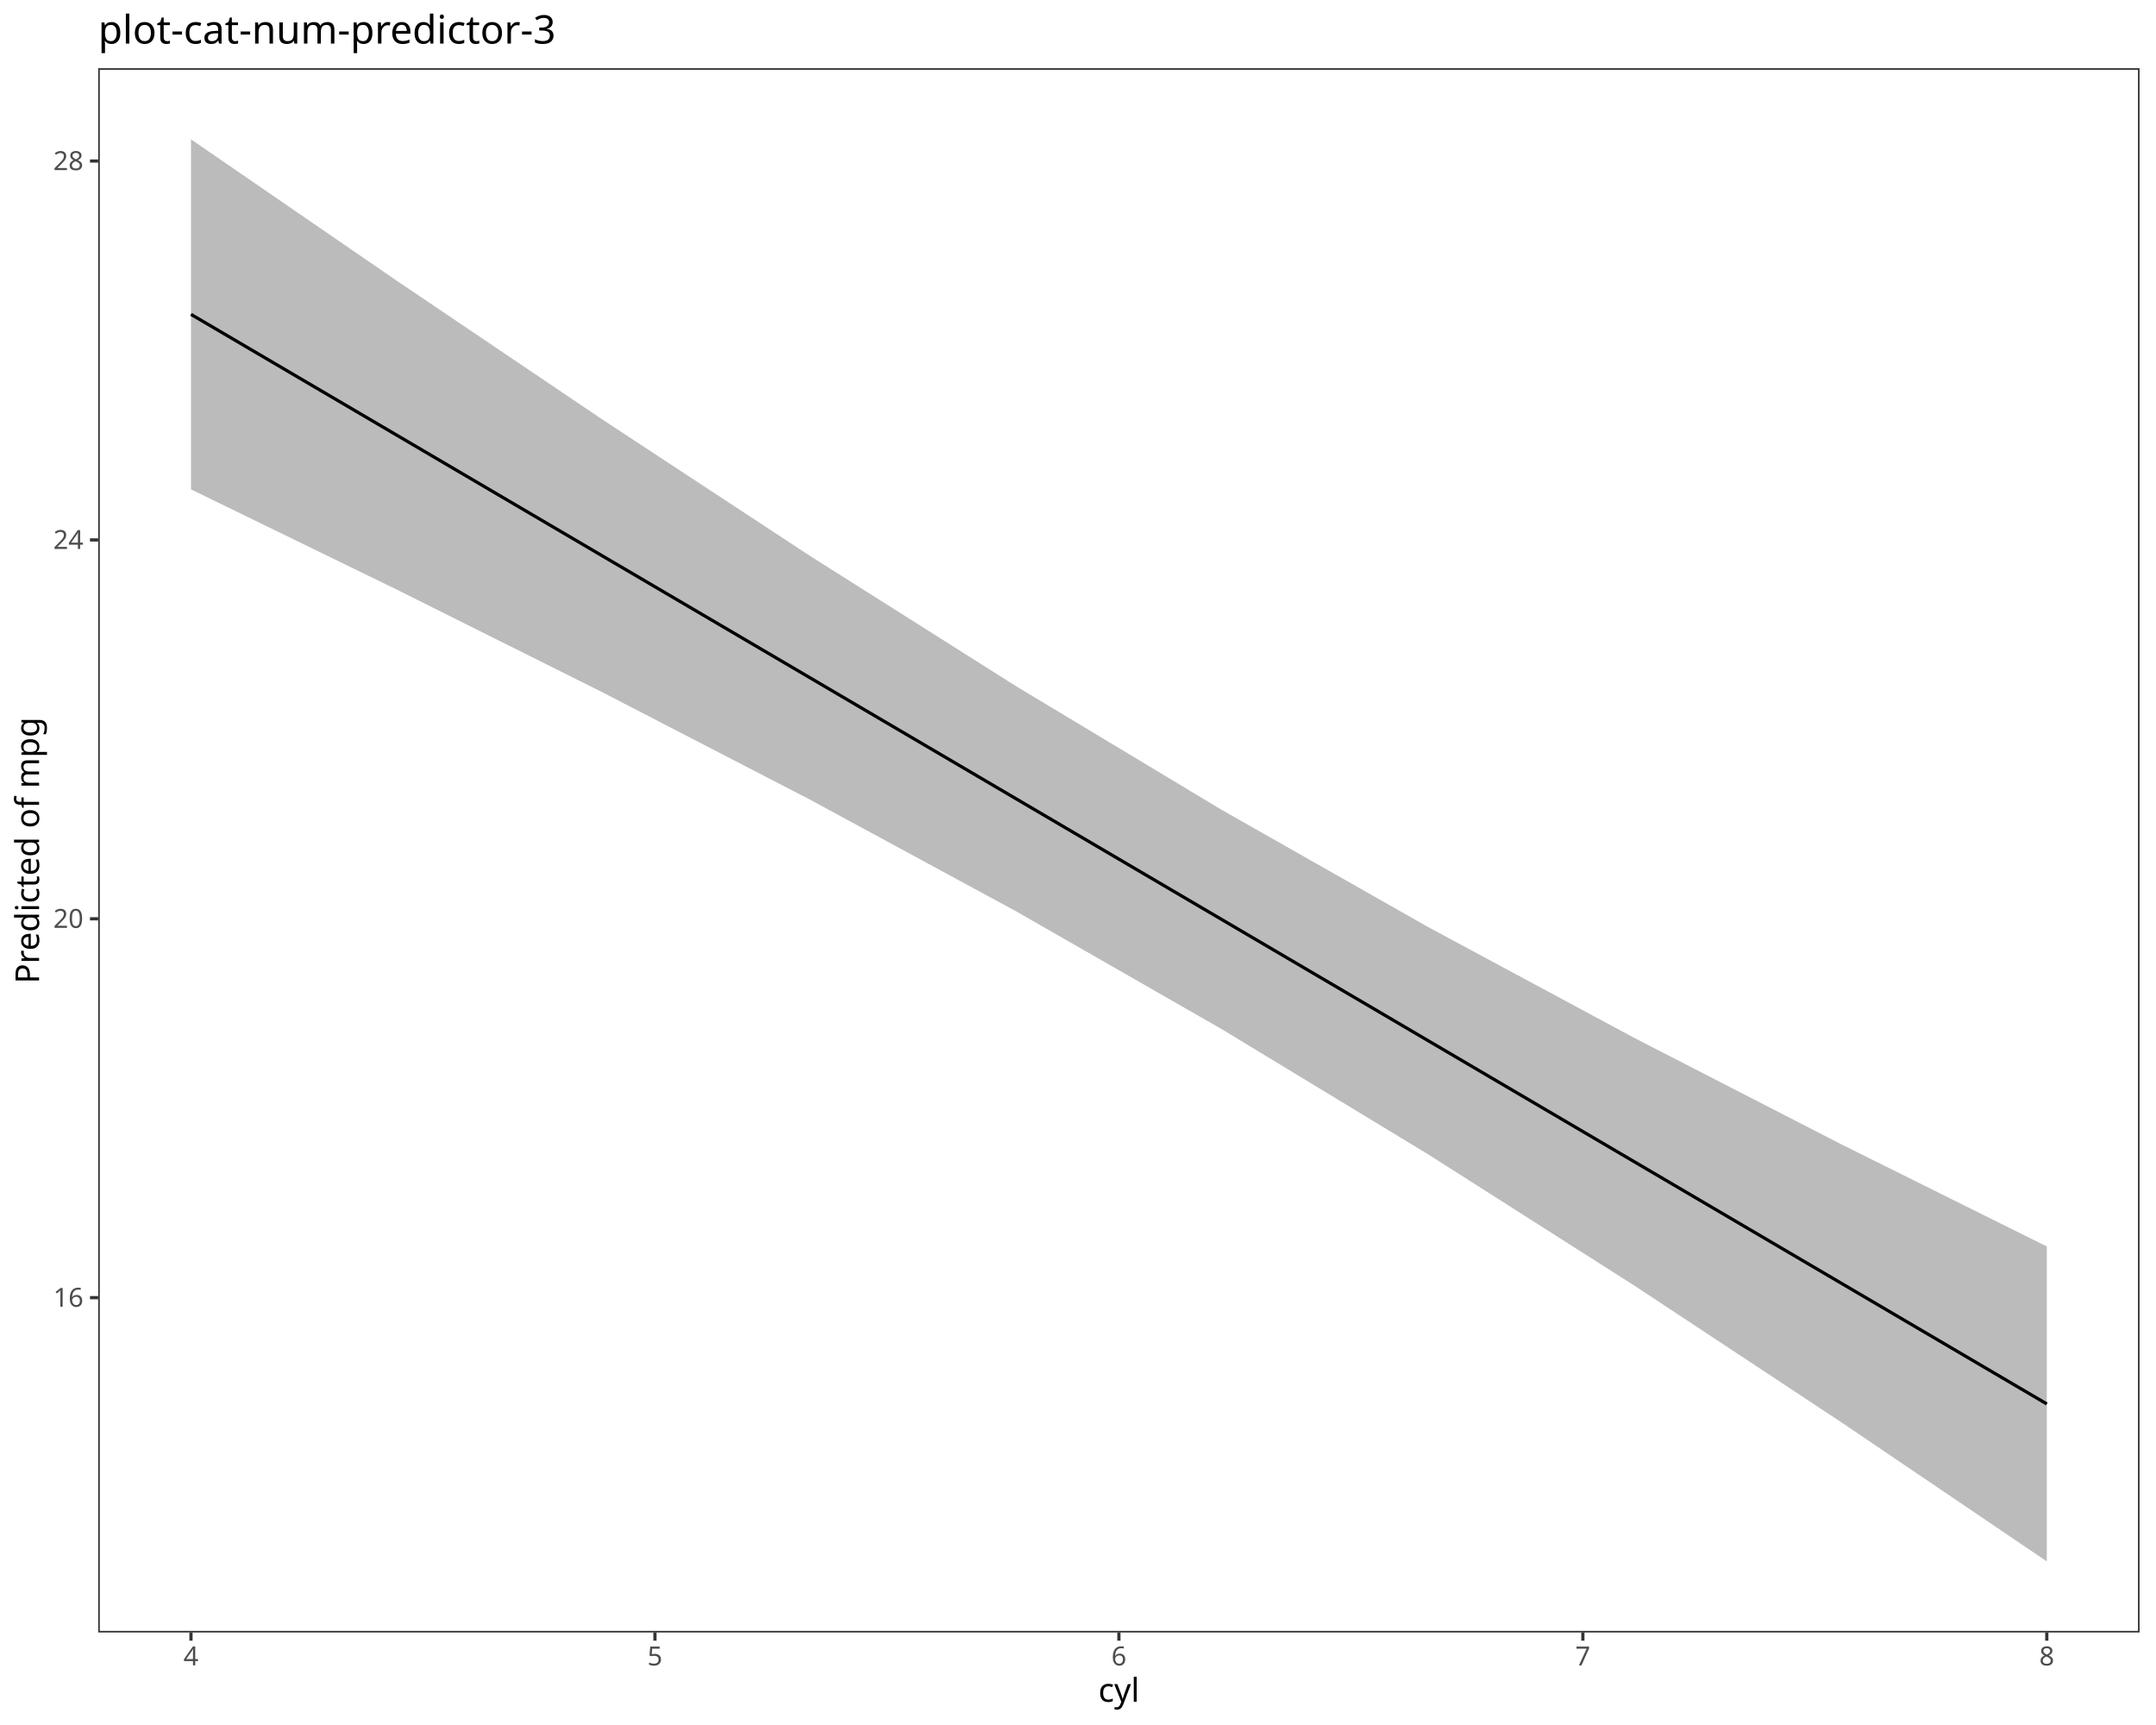
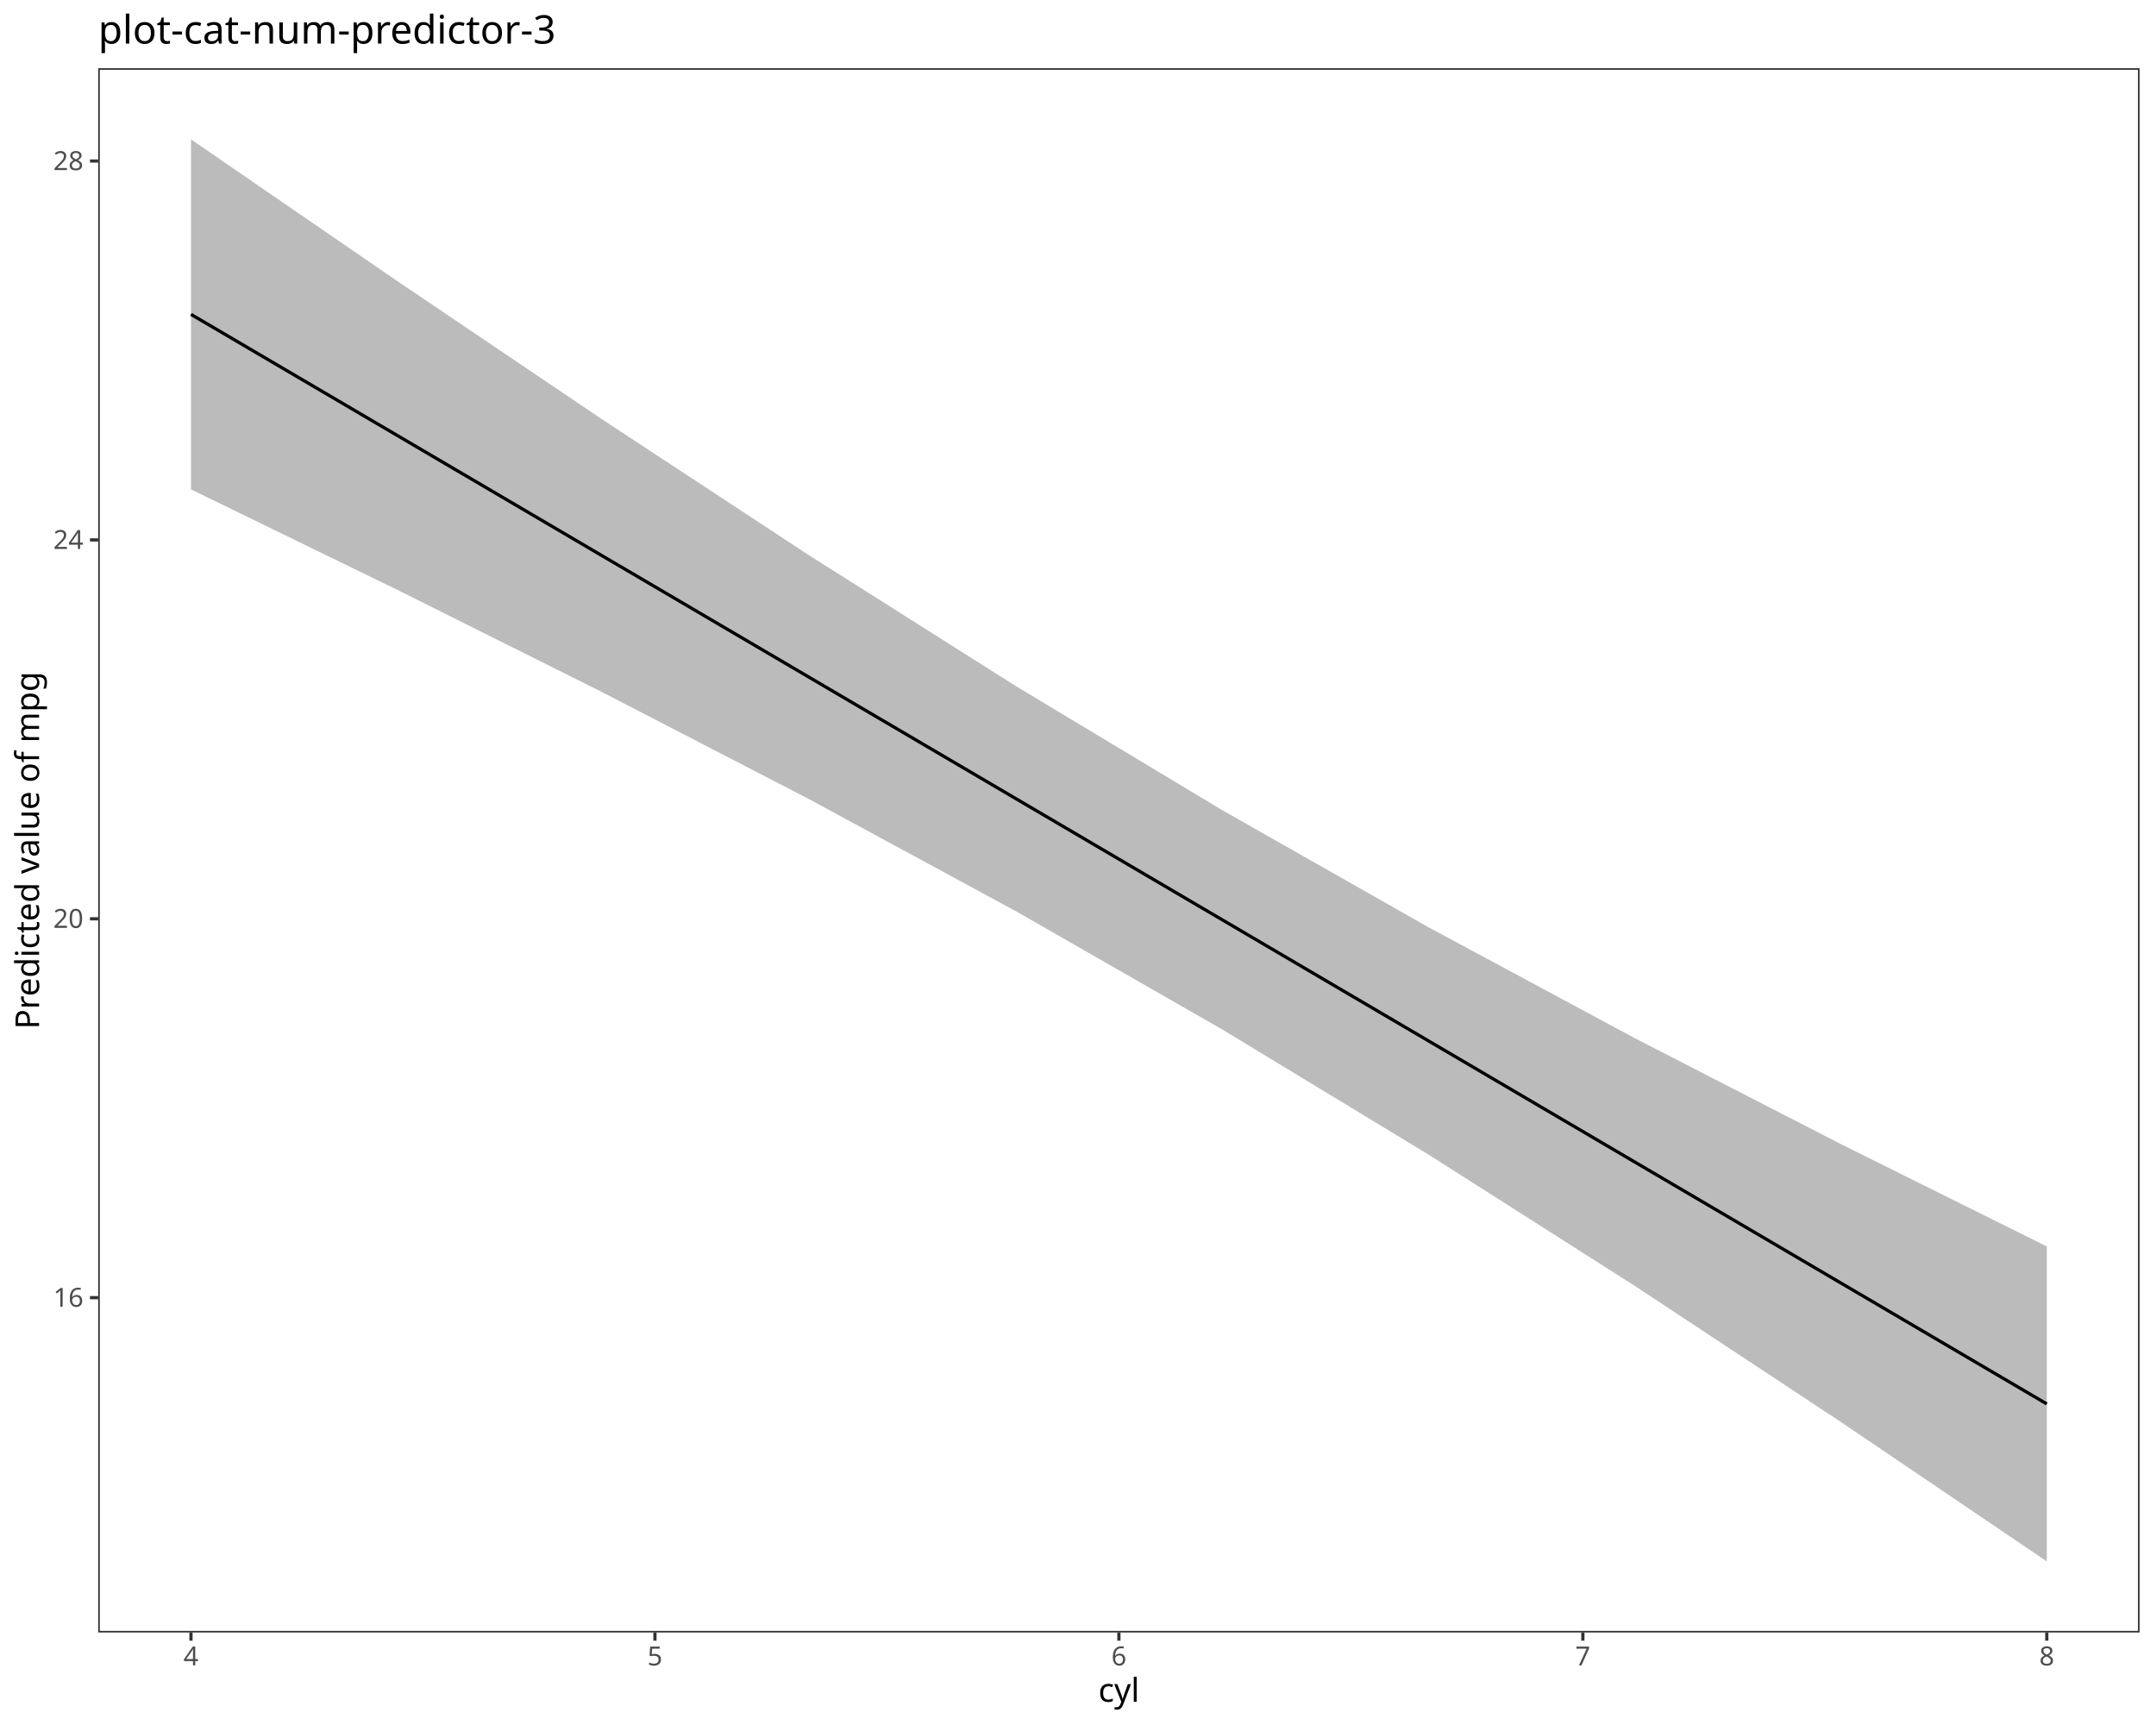
<svg xmlns="http://www.w3.org/2000/svg" class="svglite" data-engine-version="2.0" width="720.00pt" height="576.00pt" viewBox="0 0 720.00 576.00">
  <defs>
    <style type="text/css">
    .svglite line, .svglite polyline, .svglite polygon, .svglite path, .svglite rect, .svglite circle {
      fill: none;
      stroke: #000000;
      stroke-linecap: round;
      stroke-linejoin: round;
      stroke-miterlimit: 10.00;
    }
  </style>
  </defs>
  <rect width="100%" height="100%" style="stroke: none; fill: #FFFFFF;" />
  <defs>
    <clipPath id="cpMC4wMHw3MjAuMDB8MC4wMHw1NzYuMDA=">
      <rect x="0.00" y="0.00" width="720.00" height="576.00" />
    </clipPath>
  </defs>
  <g clip-path="url(#cpMC4wMHw3MjAuMDB8MC4wMHw1NzYuMDA=)">
    <rect x="0.00" y="0.00" width="720.00" height="576.00" style="stroke-width: 1.07; stroke: #FFFFFF; fill: #FFFFFF;" />
  </g>
  <defs>
    <clipPath id="cpMzIuNzl8NzE0LjUyfDIyLjc4fDU0NS4xMQ==">
      <rect x="32.79" y="22.78" width="681.73" height="522.33" />
    </clipPath>
  </defs>
  <g clip-path="url(#cpMzIuNzl8NzE0LjUyfDIyLjc4fDU0NS4xMQ==)">
    <rect x="32.79" y="22.78" width="681.73" height="522.33" style="stroke-width: 1.07; stroke: none; fill: #FFFFFF;" />
    <polygon points="63.78,46.53 132.64,93.84 201.50,140.30 270.37,185.54 339.23,229.08 408.09,270.48 476.95,309.57 545.81,346.59 614.67,381.98 683.53,416.21 683.53,521.37 614.67,474.75 545.81,429.29 476.95,385.46 408.09,343.70 339.23,304.25 270.37,266.94 201.50,231.33 132.64,196.94 63.78,163.41 " style="stroke-width: 0.00; stroke: none; stroke-linecap: butt; fill: #333333; fill-opacity: 0.33;" />
    <polyline points="63.78,46.53 132.64,93.84 201.50,140.30 270.37,185.54 339.23,229.08 408.09,270.48 476.95,309.57 545.81,346.59 614.67,381.98 683.53,416.21 " style="stroke-width: 1.07; stroke: none; stroke-linecap: butt;" />
    <polyline points="683.53,521.37 614.67,474.75 545.81,429.29 476.95,385.46 408.09,343.70 339.23,304.25 270.37,266.94 201.50,231.33 132.64,196.94 63.78,163.41 " style="stroke-width: 1.07; stroke: none; stroke-linecap: butt;" />
    <polyline points="63.78,104.97 132.64,145.39 201.50,185.82 270.37,226.24 339.23,266.67 408.09,307.09 476.95,347.51 545.81,387.94 614.67,428.36 683.53,468.79 " style="stroke-width: 1.07; stroke-linecap: butt;" />
    <rect x="32.79" y="22.78" width="681.73" height="522.33" style="stroke-width: 1.07; stroke: #333333;" />
  </g>
  <g clip-path="url(#cpMC4wMHw3MjAuMDB8MC4wMHw1NzYuMDA=)">
    <text x="27.86" y="436.34" text-anchor="end" style="font-size: 8.80px; fill: #4D4D4D; font-family: sans;" textLength="9.79px" lengthAdjust="spacingAndGlyphs">16</text>
    <text x="27.86" y="309.83" text-anchor="end" style="font-size: 8.80px; fill: #4D4D4D; font-family: sans;" textLength="9.79px" lengthAdjust="spacingAndGlyphs">20</text>
    <text x="27.86" y="183.31" text-anchor="end" style="font-size: 8.80px; fill: #4D4D4D; font-family: sans;" textLength="9.79px" lengthAdjust="spacingAndGlyphs">24</text>
    <text x="27.86" y="56.80" text-anchor="end" style="font-size: 8.80px; fill: #4D4D4D; font-family: sans;" textLength="9.79px" lengthAdjust="spacingAndGlyphs">28</text>
    <polyline points="30.05,433.31 32.79,433.31 " style="stroke-width: 1.07; stroke: #333333; stroke-linecap: butt;" />
    <polyline points="30.05,306.80 32.79,306.80 " style="stroke-width: 1.07; stroke: #333333; stroke-linecap: butt;" />
    <polyline points="30.05,180.29 32.79,180.29 " style="stroke-width: 1.07; stroke: #333333; stroke-linecap: butt;" />
    <polyline points="30.05,53.77 32.79,53.77 " style="stroke-width: 1.07; stroke: #333333; stroke-linecap: butt;" />
    <polyline points="63.78,547.85 63.78,545.11 " style="stroke-width: 1.07; stroke: #333333; stroke-linecap: butt;" />
    <polyline points="218.72,547.85 218.72,545.11 " style="stroke-width: 1.07; stroke: #333333; stroke-linecap: butt;" />
    <polyline points="373.66,547.85 373.66,545.11 " style="stroke-width: 1.07; stroke: #333333; stroke-linecap: butt;" />
    <polyline points="528.60,547.85 528.60,545.11 " style="stroke-width: 1.07; stroke: #333333; stroke-linecap: butt;" />
    <polyline points="683.53,547.85 683.53,545.11 " style="stroke-width: 1.07; stroke: #333333; stroke-linecap: butt;" />
    <text x="63.78" y="556.10" text-anchor="middle" style="font-size: 8.80px; fill: #4D4D4D; font-family: sans;" textLength="4.89px" lengthAdjust="spacingAndGlyphs">4</text>
    <text x="218.72" y="556.10" text-anchor="middle" style="font-size: 8.80px; fill: #4D4D4D; font-family: sans;" textLength="4.89px" lengthAdjust="spacingAndGlyphs">5</text>
    <text x="373.66" y="556.10" text-anchor="middle" style="font-size: 8.80px; fill: #4D4D4D; font-family: sans;" textLength="4.89px" lengthAdjust="spacingAndGlyphs">6</text>
    <text x="528.60" y="556.10" text-anchor="middle" style="font-size: 8.80px; fill: #4D4D4D; font-family: sans;" textLength="4.89px" lengthAdjust="spacingAndGlyphs">7</text>
    <text x="683.53" y="556.10" text-anchor="middle" style="font-size: 8.80px; fill: #4D4D4D; font-family: sans;" textLength="4.89px" lengthAdjust="spacingAndGlyphs">8</text>
    <text x="373.66" y="568.24" text-anchor="middle" style="font-size: 11.00px; font-family: sans;" textLength="13.45px" lengthAdjust="spacingAndGlyphs">cyl</text>
-     <text transform="translate(13.05,283.95) rotate(-90)" text-anchor="middle" style="font-size: 11.00px; font-family: sans;" textLength="83.17px" lengthAdjust="spacingAndGlyphs">Predicted of mpg</text>
+     <text transform="translate(13.05,283.95) rotate(-90)" text-anchor="middle" style="font-size: 11.00px; font-family: sans;" textLength="112.52px" lengthAdjust="spacingAndGlyphs">Predicted value of mpg</text>
    <text x="32.79" y="14.56" style="font-size: 13.20px; font-family: sans;" textLength="140.87px" lengthAdjust="spacingAndGlyphs">plot-cat-num-predictor-3</text>
  </g>
</svg>
